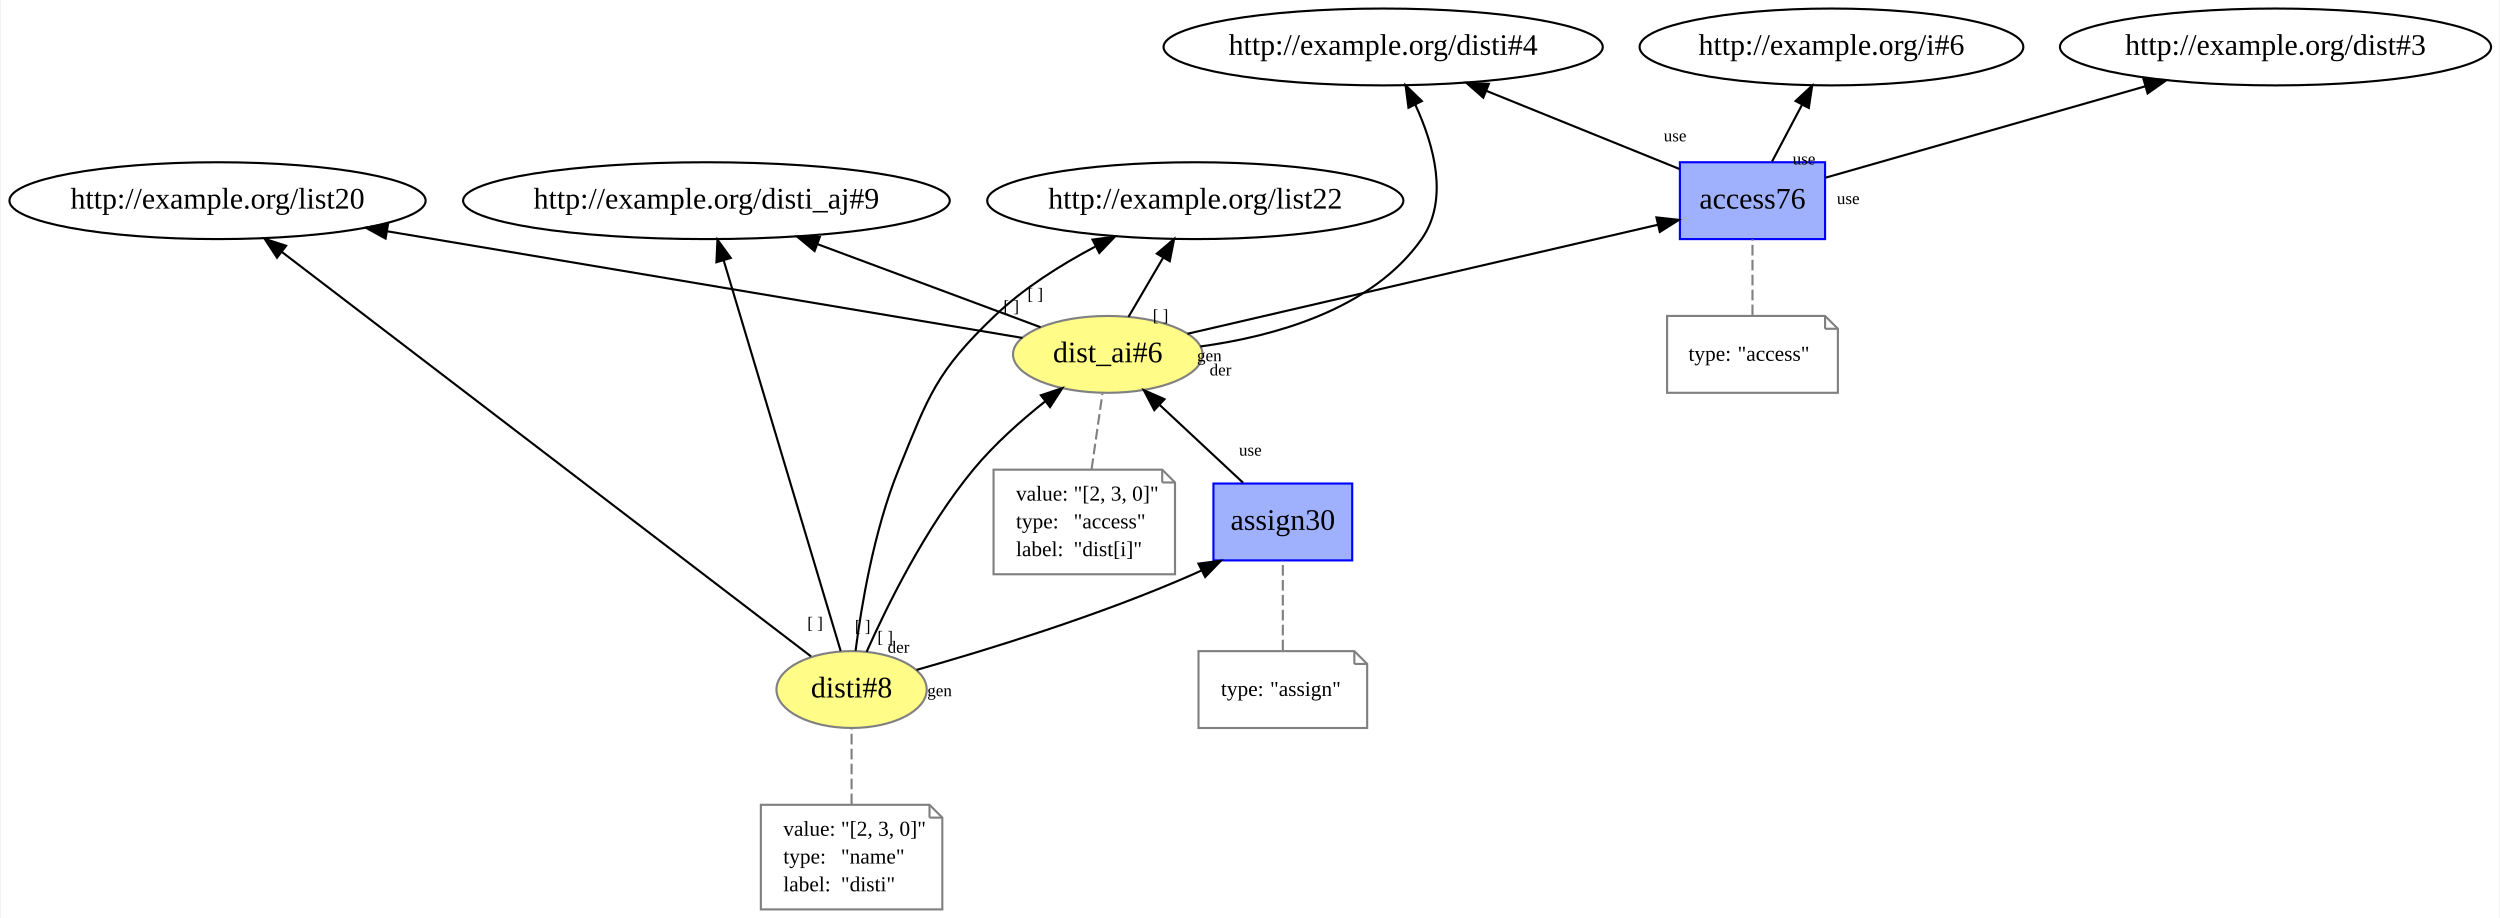
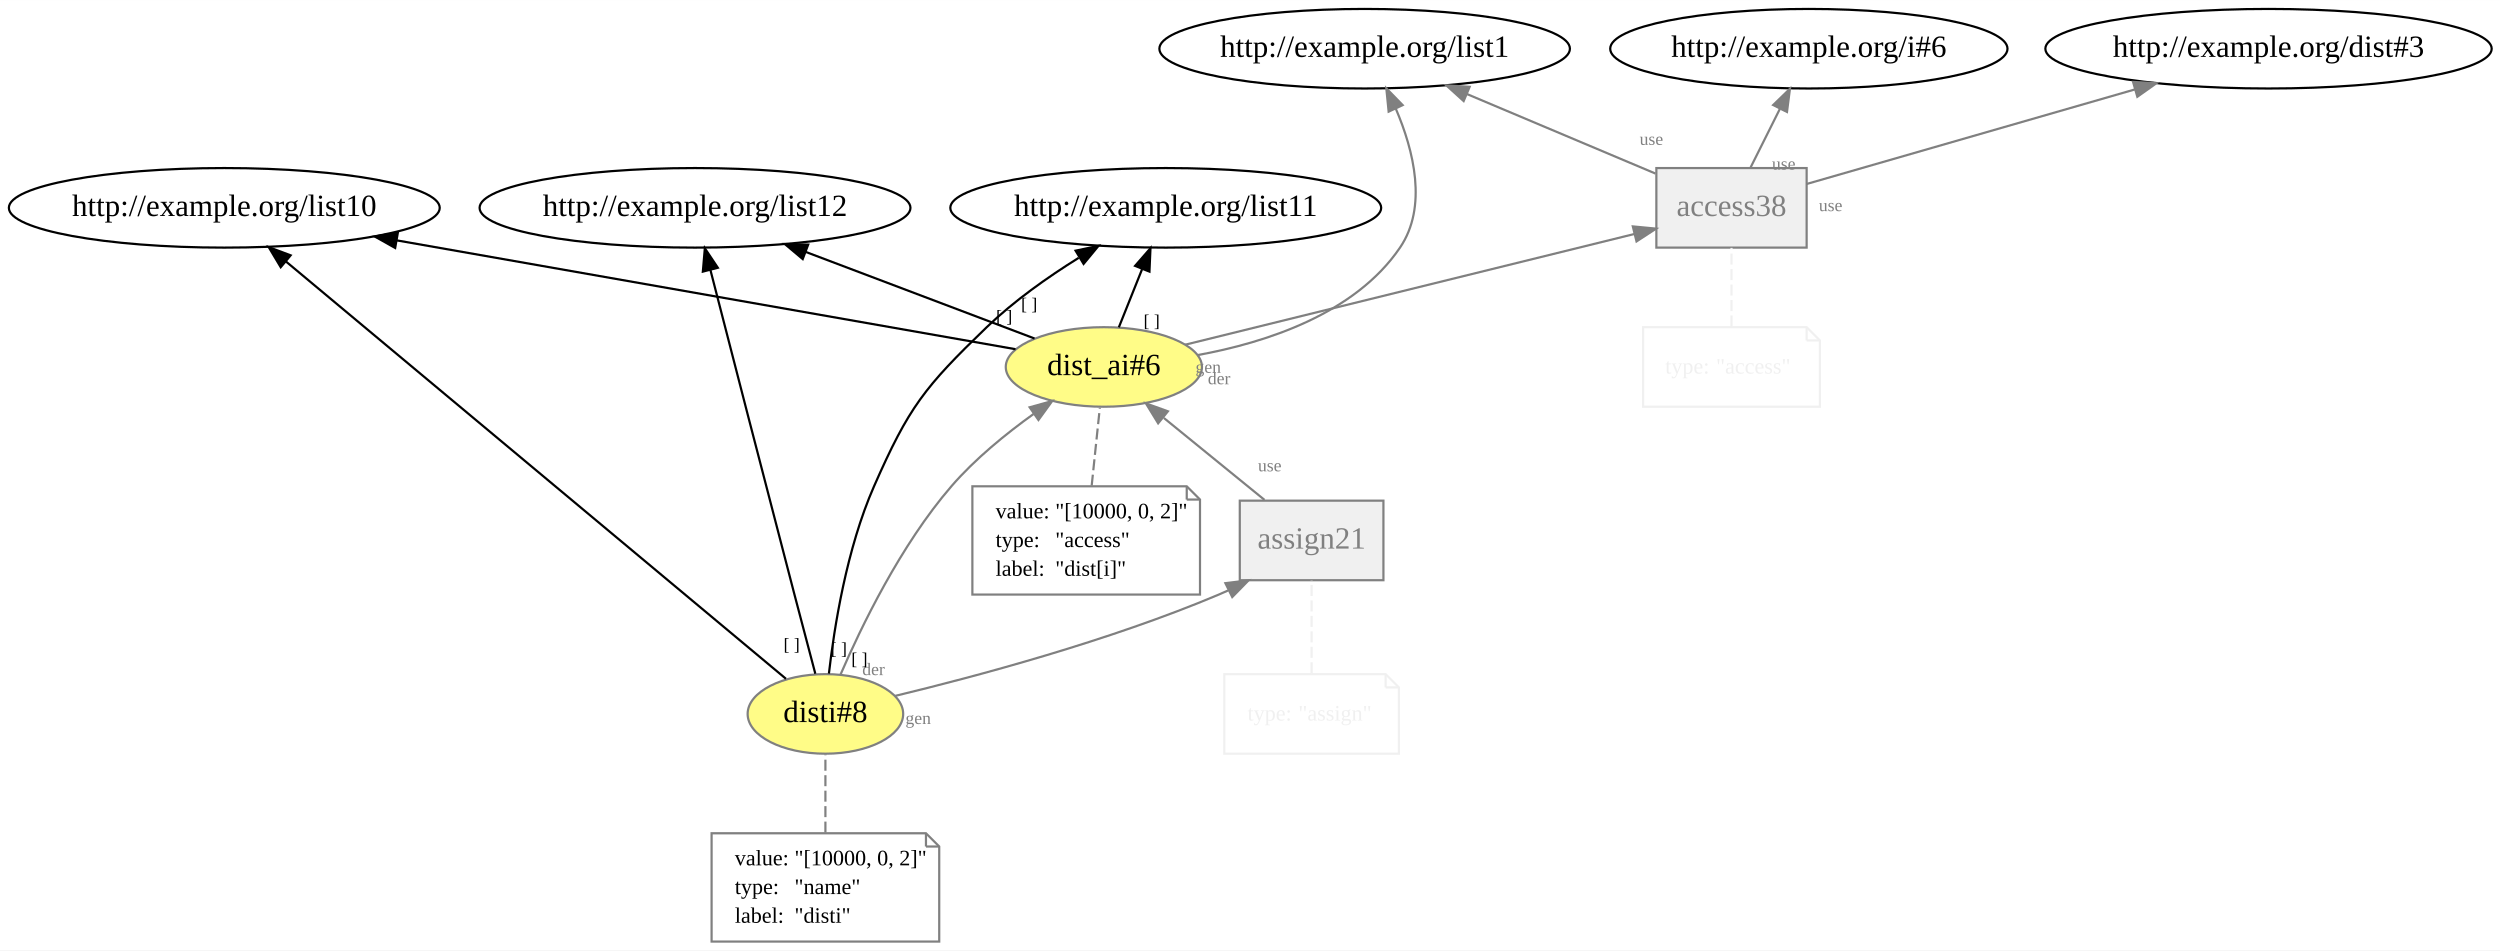
- <svg xmlns="http://www.w3.org/2000/svg" xmlns:xlink="http://www.w3.org/1999/xlink" width="1152pt" height="423pt" viewBox="0.00 0.00 1152.00 423.30">
-   <g id="graph0" class="graph" transform="scale(0.98442 0.98442) rotate(0) translate(4 426)">
-     <polygon fill="white" stroke="none" points="-4,4 -4,-426 1166.23,-426 1166.23,4 -4,4" />
+ <svg xmlns="http://www.w3.org/2000/svg" xmlns:xlink="http://www.w3.org/1999/xlink" width="1131pt" height="430pt" viewBox="0.00 0.00 1131.23 430.00">
+   <g id="graph0" class="graph" transform="scale(1 1) rotate(0) translate(4 426)">
+     <polygon fill="white" stroke="none" points="-4,4 -4,-426 1127.23,-426 1127.23,4 -4,4" />
    <g id="node1" class="node">
      <g id="a_node1">
        <a xlink:href="http://example.org/dist_ai#6" xlink:title="dist_ai#6">
-           <ellipse fill="#fffc87" stroke="#808080" cx="514.491" cy="-260" rx="44.393" ry="18" />
-           <text text-anchor="middle" x="514.491" y="-256.3" font-family="Times New Roman,serif" font-size="14.00">dist_ai#6</text>
+           <ellipse fill="#fffc87" stroke="#808080" cx="495.491" cy="-260" rx="44.393" ry="18" />
+           <text text-anchor="middle" x="495.491" y="-256.3" font-family="Times New Roman,serif" font-size="14.00">dist_ai#6</text>
        </a>
      </g>
    </g>
    <g id="node3" class="node">
      <ellipse fill="none" stroke="black" cx="97.491" cy="-332" rx="97.483" ry="18" />
-       <text text-anchor="middle" x="97.491" y="-328.3" font-family="Times New Roman,serif" font-size="14.00">http://example.org/list20</text>
+       <text text-anchor="middle" x="97.491" y="-328.3" font-family="Times New Roman,serif" font-size="14.00">http://example.org/list10</text>
    </g>
    <g id="edge2" class="edge">
-       <path fill="none" stroke="black" d="M474.508,-267.712C406.2,-279.178 265.817,-302.744 176.958,-317.66" />
-       <polygon fill="black" stroke="black" points="176.204,-314.238 166.921,-319.345 177.363,-321.141 176.204,-314.238" />
-       <text text-anchor="middle" x="469.262" y="-279.865" font-family="Times New Roman,serif" font-size="8.00">[ ]</text>
+       <path fill="none" stroke="black" d="M455.507,-268.032C390.251,-279.51 259.711,-302.469 175.589,-317.264" />
+       <polygon fill="black" stroke="black" points="174.81,-313.847 165.568,-319.027 176.023,-320.742 174.81,-313.847" />
+       <text text-anchor="middle" x="450.371" y="-280.226" font-family="Times New Roman,serif" font-size="8.00">[ ]</text>
    </g>
    <g id="node4" class="node">
-       <ellipse fill="none" stroke="black" cx="555.491" cy="-332" rx="97.483" ry="18" />
-       <text text-anchor="middle" x="555.491" y="-328.3" font-family="Times New Roman,serif" font-size="14.00">http://example.org/list22</text>
+       <ellipse fill="none" stroke="black" cx="523.491" cy="-332" rx="97.483" ry="18" />
+       <text text-anchor="middle" x="523.491" y="-328.3" font-family="Times New Roman,serif" font-size="14.00">http://example.org/list11</text>
    </g>
    <g id="edge3" class="edge">
-       <path fill="none" stroke="black" d="M524.208,-277.589C529.039,-285.837 534.986,-295.991 540.394,-305.223" />
-       <polygon fill="black" stroke="black" points="537.486,-307.184 545.56,-314.044 543.526,-303.646 537.486,-307.184" />
-       <text text-anchor="middle" x="539.207" y="-275.595" font-family="Times New Roman,serif" font-size="8.00">[ ]</text>
+       <path fill="none" stroke="black" d="M502.269,-277.945C505.421,-285.824 509.245,-295.383 512.774,-304.206" />
+       <polygon fill="black" stroke="black" points="509.618,-305.74 516.581,-313.725 516.117,-303.14 509.618,-305.74" />
+       <text text-anchor="middle" x="517.116" y="-278.184" font-family="Times New Roman,serif" font-size="8.00">[ ]</text>
    </g>
    <g id="node5" class="node">
-       <ellipse fill="none" stroke="black" cx="326.491" cy="-332" rx="113.98" ry="18" />
-       <text text-anchor="middle" x="326.491" y="-328.3" font-family="Times New Roman,serif" font-size="14.00">http://example.org/disti_aj#9</text>
+       <ellipse fill="none" stroke="black" cx="310.491" cy="-332" rx="97.483" ry="18" />
+       <text text-anchor="middle" x="310.491" y="-328.3" font-family="Times New Roman,serif" font-size="14.00">http://example.org/list12</text>
    </g>
    <g id="edge4" class="edge">
-       <path fill="none" stroke="black" d="M483.024,-272.716C454.578,-283.308 412.149,-299.106 378.638,-311.584" />
-       <polygon fill="black" stroke="black" points="377.147,-308.404 368.996,-315.174 379.589,-314.964 377.147,-308.404" />
-       <text text-anchor="middle" x="480.529" y="-285.607" font-family="Times New Roman,serif" font-size="8.00">[ ]</text>
+       <path fill="none" stroke="black" d="M464.109,-272.875C435.773,-283.596 393.588,-299.558 360.59,-312.044" />
+       <polygon fill="black" stroke="black" points="359.222,-308.819 351.108,-315.631 361.7,-315.366 359.222,-308.819" />
+       <text text-anchor="middle" x="461.691" y="-285.778" font-family="Times New Roman,serif" font-size="8.00">[ ]</text>
    </g>
    <g id="node6" class="node">
      <g id="a_node6">
-         <a xlink:href="http://example.org/access76" xlink:title="access76">
-           <polygon fill="#9fb1fc" stroke="#0000ff" points="850.491,-350 782.491,-350 782.491,-314 850.491,-314 850.491,-350" />
-           <text text-anchor="middle" x="816.491" y="-328.3" font-family="Times New Roman,serif" font-size="14.00">access76</text>
+         <a xlink:href="http://example.org/access38" xlink:title="access38">
+           <polygon fill="#f0f0f0" stroke="gray" points="813.491,-350 745.491,-350 745.491,-314 813.491,-314 813.491,-350" />
+           <text text-anchor="middle" x="779.491" y="-328.3" font-family="Times New Roman,serif" font-size="14.00" fill="gray">access38</text>
        </a>
      </g>
    </g>
    <g id="edge8" class="edge">
-       <path fill="none" stroke="black" d="M551.825,-269.654C607.62,-282.586 712.558,-306.909 772.166,-320.726" />
-       <polygon fill="black" stroke="black" points="771.506,-324.166 782.038,-323.014 773.086,-317.346 771.506,-324.166" />
-       <text text-anchor="middle" x="562.065" y="-256.792" font-family="Times New Roman,serif" font-size="8.00">gen</text>
+       <path fill="none" stroke="gray" d="M532.328,-270.08C584.465,-282.93 679.631,-306.386 735.437,-320.142" />
+       <polygon fill="gray" stroke="gray" points="734.833,-323.597 745.38,-322.592 736.509,-316.801 734.833,-323.597" />
+       <text text-anchor="middle" x="542.719" y="-257.361" font-family="Times New Roman,serif" font-size="8.00" fill="gray">gen</text>
    </g>
    <g id="node8" class="node">
-       <ellipse fill="none" stroke="black" cx="643.491" cy="-404" rx="102.882" ry="18" />
-       <text text-anchor="middle" x="643.491" y="-400.3" font-family="Times New Roman,serif" font-size="14.00">http://example.org/disti#4</text>
+       <ellipse fill="none" stroke="black" cx="613.491" cy="-404" rx="92.883" ry="18" />
+       <text text-anchor="middle" x="613.491" y="-400.3" font-family="Times New Roman,serif" font-size="14.00">http://example.org/list1</text>
    </g>
    <g id="edge7" class="edge">
-       <path fill="none" stroke="black" d="M557.888,-263.702C592.27,-268.396 638.256,-280.923 661.491,-314 674.437,-332.429 667.328,-358.006 658.516,-377.014" />
-       <polygon fill="black" stroke="black" points="655.354,-375.513 653.992,-386.02 661.609,-378.655 655.354,-375.513" />
-       <text text-anchor="middle" x="567.299" y="-250.121" font-family="Times New Roman,serif" font-size="8.00">der</text>
+       <path fill="none" stroke="gray" d="M537.719,-265.332C568.816,-270.982 609.096,-284.001 629.491,-314 642.044,-332.463 635.712,-357.878 627.604,-376.824" />
+       <polygon fill="gray" stroke="gray" points="624.347,-375.528 623.293,-386.07 630.691,-378.486 624.347,-375.528" />
+       <text text-anchor="middle" x="547.633" y="-252.175" font-family="Times New Roman,serif" font-size="8.00" fill="gray">der</text>
    </g>
    <g id="node2" class="node">
-       <polygon fill="none" stroke="gray" points="539.991,-206 460.991,-206 460.991,-157 545.991,-157 545.991,-200 539.991,-206" />
-       <polyline fill="none" stroke="gray" points="539.991,-206 539.991,-200 " />
-       <polyline fill="none" stroke="gray" points="545.991,-200 539.991,-200 " />
-       <text text-anchor="start" x="471.491" y="-191.5" font-family="Times New Roman,serif" font-size="10.00">value:</text>
-       <text text-anchor="start" x="498.491" y="-191.5" font-family="Times New Roman,serif" font-size="10.00">"[2, 3, 0]"</text>
-       <text text-anchor="start" x="471.491" y="-178.5" font-family="Times New Roman,serif" font-size="10.00">type:</text>
-       <text text-anchor="start" x="498.491" y="-178.5" font-family="Times New Roman,serif" font-size="10.00">"access"</text>
-       <text text-anchor="start" x="471.491" y="-165.5" font-family="Times New Roman,serif" font-size="10.00">label:</text>
-       <text text-anchor="start" x="498.491" y="-165.5" font-family="Times New Roman,serif" font-size="10.00">"dist[i]"</text>
+       <polygon fill="none" stroke="gray" points="532.991,-206 435.991,-206 435.991,-157 538.991,-157 538.991,-200 532.991,-206" />
+       <polyline fill="none" stroke="gray" points="532.991,-206 532.991,-200 " />
+       <polyline fill="none" stroke="gray" points="538.991,-200 532.991,-200 " />
+       <text text-anchor="start" x="446.491" y="-191.5" font-family="Times New Roman,serif" font-size="10.00">value:</text>
+       <text text-anchor="start" x="473.491" y="-191.5" font-family="Times New Roman,serif" font-size="10.00">"[10000, 0, 2]"</text>
+       <text text-anchor="start" x="446.491" y="-178.5" font-family="Times New Roman,serif" font-size="10.00">type:</text>
+       <text text-anchor="start" x="473.491" y="-178.5" font-family="Times New Roman,serif" font-size="10.00">"access"</text>
+       <text text-anchor="start" x="446.491" y="-165.5" font-family="Times New Roman,serif" font-size="10.00">label:</text>
+       <text text-anchor="start" x="473.491" y="-165.5" font-family="Times New Roman,serif" font-size="10.00">"dist[i]"</text>
    </g>
    <g id="edge1" class="edge">
-       <path fill="none" stroke="gray" stroke-dasharray="5,2" d="M506.912,-206.286C508.551,-217.69 510.48,-231.105 511.982,-241.548" />
+       <path fill="none" stroke="gray" stroke-dasharray="5,2" d="M489.979,-206.286C491.171,-217.69 492.574,-231.105 493.666,-241.548" />
    </g>
    <g id="edge6" class="edge">
-       <path fill="none" stroke="black" d="M782.312,-346.83C756.479,-357.283 720.672,-371.771 691.896,-383.414" />
-       <polygon fill="black" stroke="black" points="690.388,-380.249 682.43,-387.244 693.013,-386.738 690.388,-380.249" />
-       <text text-anchor="middle" x="780.232" y="-359.785" font-family="Times New Roman,serif" font-size="8.00">use</text>
+       <path fill="none" stroke="gray" d="M745.096,-347.504C720.376,-357.928 686.774,-372.098 659.711,-383.51" />
+       <polygon fill="gray" stroke="gray" points="658.291,-380.31 650.437,-387.421 661.011,-386.76 658.291,-380.31" />
+       <text text-anchor="middle" x="743.233" y="-360.488" font-family="Times New Roman,serif" font-size="8.00" fill="gray">use</text>
    </g>
    <g id="node9" class="node">
-       <ellipse fill="none" stroke="black" cx="1061.49" cy="-404" rx="100.983" ry="18" />
-       <text text-anchor="middle" x="1061.49" y="-400.3" font-family="Times New Roman,serif" font-size="14.00">http://example.org/dist#3</text>
+       <ellipse fill="none" stroke="black" cx="1022.49" cy="-404" rx="100.983" ry="18" />
+       <text text-anchor="middle" x="1022.49" y="-400.3" font-family="Times New Roman,serif" font-size="14.00">http://example.org/dist#3</text>
    </g>
    <g id="edge9" class="edge">
-       <path fill="none" stroke="black" d="M850.558,-342.733C889.224,-353.781 953.062,-372.02 1000.4,-385.545" />
-       <polygon fill="black" stroke="black" points="999.657,-388.973 1010.23,-388.355 1001.58,-382.242 999.657,-388.973" />
-       <text text-anchor="middle" x="861.338" y="-330.403" font-family="Times New Roman,serif" font-size="8.00">use</text>
+       <path fill="none" stroke="gray" d="M813.535,-342.807C851.948,-353.872 915.171,-372.085 962.03,-385.583" />
+       <polygon fill="gray" stroke="gray" points="961.188,-388.983 971.766,-388.388 963.126,-382.256 961.188,-388.983" />
+       <text text-anchor="middle" x="824.338" y="-330.5" font-family="Times New Roman,serif" font-size="8.00" fill="gray">use</text>
    </g>
    <g id="node10" class="node">
-       <ellipse fill="none" stroke="black" cx="853.491" cy="-404" rx="89.885" ry="18" />
-       <text text-anchor="middle" x="853.491" y="-400.3" font-family="Times New Roman,serif" font-size="14.00">http://example.org/i#6</text>
+       <ellipse fill="none" stroke="black" cx="814.491" cy="-404" rx="89.885" ry="18" />
+       <text text-anchor="middle" x="814.491" y="-400.3" font-family="Times New Roman,serif" font-size="14.00">http://example.org/i#6</text>
    </g>
    <g id="edge10" class="edge">
-       <path fill="none" stroke="black" d="M825.637,-350.303C829.894,-358.356 835.047,-368.106 839.758,-377.018" />
-       <polygon fill="black" stroke="black" points="836.683,-378.69 844.45,-385.896 842.872,-375.419 836.683,-378.69" />
-       <text text-anchor="middle" x="840.627" y="-348.964" font-family="Times New Roman,serif" font-size="8.00">use</text>
+       <path fill="none" stroke="gray" d="M788.143,-350.303C792.127,-358.272 796.942,-367.9 801.359,-376.736" />
+       <polygon fill="gray" stroke="gray" points="798.336,-378.517 805.939,-385.896 804.597,-375.386 798.336,-378.517" />
+       <text text-anchor="middle" x="803.116" y="-349.302" font-family="Times New Roman,serif" font-size="8.00" fill="gray">use</text>
    </g>
    <g id="node7" class="node">
-       <polygon fill="none" stroke="gray" points="850.491,-278 776.491,-278 776.491,-242 856.491,-242 856.491,-272 850.491,-278" />
-       <polyline fill="none" stroke="gray" points="850.491,-278 850.491,-272 " />
-       <polyline fill="none" stroke="gray" points="856.491,-272 850.491,-272 " />
-       <text text-anchor="start" x="786.491" y="-257" font-family="Times New Roman,serif" font-size="10.00">type:</text>
-       <text text-anchor="start" x="809.491" y="-257" font-family="Times New Roman,serif" font-size="10.00">"access"</text>
+       <polygon fill="none" stroke="#f0f0f0" points="813.491,-278 739.491,-278 739.491,-242 819.491,-242 819.491,-272 813.491,-278" />
+       <polyline fill="none" stroke="#f0f0f0" points="813.491,-278 813.491,-272 " />
+       <polyline fill="none" stroke="#f0f0f0" points="819.491,-272 813.491,-272 " />
+       <text text-anchor="start" x="749.491" y="-257" font-family="Times New Roman,serif" font-size="10.00" fill="#f0f0f0">type:</text>
+       <text text-anchor="start" x="772.491" y="-257" font-family="Times New Roman,serif" font-size="10.00" fill="#f0f0f0">"access"</text>
    </g>
    <g id="edge5" class="edge">
-       <path fill="none" stroke="gray" stroke-dasharray="5,2" d="M816.491,-278.303C816.491,-289.154 816.491,-303.083 816.491,-313.896" />
+       <path fill="none" stroke="#f0f0f0" stroke-dasharray="5,2" d="M779.491,-278.303C779.491,-289.154 779.491,-303.083 779.491,-313.896" />
    </g>
    <g id="node11" class="node">
      <g id="a_node11">
        <a xlink:href="http://example.org/disti#8" xlink:title="disti#8">
-           <ellipse fill="#fffc87" stroke="#808080" cx="394.491" cy="-103" rx="35.194" ry="18" />
-           <text text-anchor="middle" x="394.491" y="-99.3" font-family="Times New Roman,serif" font-size="14.00">disti#8</text>
+           <ellipse fill="#fffc87" stroke="#808080" cx="369.491" cy="-103" rx="35.194" ry="18" />
+           <text text-anchor="middle" x="369.491" y="-99.3" font-family="Times New Roman,serif" font-size="14.00">disti#8</text>
        </a>
      </g>
    </g>
    <g id="edge17" class="edge">
-       <path fill="none" stroke="black" d="M401.532,-120.681C410.967,-141.875 429.139,-178.945 451.491,-206 461.234,-217.793 473.842,-228.989 485.216,-238.025" />
-       <polygon fill="black" stroke="black" points="483.166,-240.864 493.221,-244.202 487.442,-235.322 483.166,-240.864" />
-       <text text-anchor="middle" x="416.461" y="-120.246" font-family="Times New Roman,serif" font-size="8.00">der</text>
+       <path fill="none" stroke="gray" d="M376.345,-120.84C385.581,-142.201 403.544,-179.448 426.491,-206 437.165,-218.35 451.122,-229.717 463.689,-238.731" />
+       <polygon fill="gray" stroke="gray" points="461.899,-241.75 472.109,-244.579 465.892,-236 461.899,-241.75" />
+       <text text-anchor="middle" x="391.258" y="-120.553" font-family="Times New Roman,serif" font-size="8.00" fill="gray">der</text>
    </g>
    <g id="edge12" class="edge">
-       <path fill="none" stroke="black" d="M375.461,-118.545C325.205,-156.957 188.621,-261.349 127.62,-307.972" />
-       <polygon fill="black" stroke="black" points="125.351,-305.301 119.531,-314.155 129.602,-310.863 125.351,-305.301" />
-       <text text-anchor="middle" x="377.39" y="-131.521" font-family="Times New Roman,serif" font-size="8.00">[ ]</text>
+       <path fill="none" stroke="black" d="M351.645,-118.894C305.346,-157.533 181.116,-261.21 125.309,-307.785" />
+       <polygon fill="black" stroke="black" points="123.024,-305.133 117.589,-314.227 127.509,-310.507 123.024,-305.133" />
+       <text text-anchor="middle" x="354.21" y="-131.773" font-family="Times New Roman,serif" font-size="8.00">[ ]</text>
    </g>
    <g id="edge13" class="edge">
-       <path fill="none" stroke="black" d="M396.351,-121.138C399.009,-141.847 404.911,-177.464 416.491,-206 430.681,-240.966 434.212,-251.926 461.491,-278 475.077,-290.985 492.449,-301.932 508.554,-310.444" />
-       <polygon fill="black" stroke="black" points="507.351,-313.758 517.851,-315.171 510.524,-307.519 507.351,-313.758" />
-       <text text-anchor="middle" x="410.229" y="-124.93" font-family="Times New Roman,serif" font-size="8.00">[ ]</text>
+       <path fill="none" stroke="black" d="M371.074,-121.255C373.459,-142.08 379.092,-177.81 391.491,-206 407.279,-241.896 414.256,-250.787 442.491,-278 454.8,-289.862 470.115,-300.666 484.104,-309.378" />
+       <polygon fill="black" stroke="black" points="482.693,-312.615 493.061,-314.792 486.314,-306.624 482.693,-312.615" />
+       <text text-anchor="middle" x="384.879" y="-125.222" font-family="Times New Roman,serif" font-size="8.00">[ ]</text>
    </g>
    <g id="edge14" class="edge">
-       <path fill="none" stroke="black" d="M389.38,-121.062C377.664,-160.172 348.791,-256.558 334.613,-303.889" />
-       <polygon fill="black" stroke="black" points="331.179,-303.156 331.662,-313.74 337.884,-305.165 331.179,-303.156" />
-       <text text-anchor="middle" x="399.672" y="-130.074" font-family="Times New Roman,serif" font-size="8.00">[ ]</text>
+       <path fill="none" stroke="black" d="M364.929,-121.18C362.181,-131.55 358.62,-145.03 355.491,-157 341.905,-208.98 326.237,-269.753 317.434,-303.975" />
+       <polygon fill="black" stroke="black" points="314.033,-303.148 314.933,-313.705 320.813,-304.891 314.033,-303.148" />
+       <text text-anchor="middle" x="375.566" y="-129.856" font-family="Times New Roman,serif" font-size="8.00">[ ]</text>
    </g>
    <g id="node13" class="node">
      <g id="a_node13">
-         <a xlink:href="http://example.org/assign30" xlink:title="assign30">
-           <polygon fill="#9fb1fc" stroke="#0000ff" points="628.991,-199.5 563.991,-199.5 563.991,-163.5 628.991,-163.5 628.991,-199.5" />
-           <text text-anchor="middle" x="596.491" y="-177.8" font-family="Times New Roman,serif" font-size="14.00">assign30</text>
+         <a xlink:href="http://example.org/assign21" xlink:title="assign21">
+           <polygon fill="#f0f0f0" stroke="gray" points="621.991,-199.5 556.991,-199.5 556.991,-163.5 621.991,-163.5 621.991,-199.5" />
+           <text text-anchor="middle" x="589.491" y="-177.8" font-family="Times New Roman,serif" font-size="14.00" fill="gray">assign21</text>
        </a>
      </g>
    </g>
    <g id="edge18" class="edge">
-       <path fill="none" stroke="black" d="M424.915,-112.203C457.587,-121.441 510.709,-137.71 554.491,-157 555.829,-157.59 557.181,-158.208 558.538,-158.85" />
-       <polygon fill="black" stroke="black" points="556.974,-161.981 567.482,-163.336 560.112,-155.724 556.974,-161.981" />
-       <text text-anchor="middle" x="435.705" y="-99.883" font-family="Times New Roman,serif" font-size="8.00">gen</text>
+       <path fill="none" stroke="gray" d="M401.089,-111.165C437.255,-119.874 497.89,-136.043 547.491,-157 548.886,-157.589 550.294,-158.213 551.707,-158.863" />
+       <polygon fill="gray" stroke="gray" points="550.478,-162.161 560.993,-163.457 553.582,-155.886 550.478,-162.161" />
+       <text text-anchor="middle" x="411.469" y="-98.436" font-family="Times New Roman,serif" font-size="8.00" fill="gray">gen</text>
    </g>
    <g id="node12" class="node">
-       <polygon fill="none" stroke="gray" points="430.991,-49 351.991,-49 351.991,-0 436.991,-0 436.991,-43 430.991,-49" />
-       <polyline fill="none" stroke="gray" points="430.991,-49 430.991,-43 " />
-       <polyline fill="none" stroke="gray" points="436.991,-43 430.991,-43 " />
-       <text text-anchor="start" x="362.491" y="-34.5" font-family="Times New Roman,serif" font-size="10.00">value:</text>
-       <text text-anchor="start" x="389.491" y="-34.5" font-family="Times New Roman,serif" font-size="10.00">"[2, 3, 0]"</text>
-       <text text-anchor="start" x="362.491" y="-21.5" font-family="Times New Roman,serif" font-size="10.00">type:</text>
-       <text text-anchor="start" x="389.491" y="-21.5" font-family="Times New Roman,serif" font-size="10.00">"name"</text>
-       <text text-anchor="start" x="362.491" y="-8.5" font-family="Times New Roman,serif" font-size="10.00">label:</text>
-       <text text-anchor="start" x="389.491" y="-8.5" font-family="Times New Roman,serif" font-size="10.00">"disti"</text>
+       <polygon fill="none" stroke="gray" points="414.991,-49 317.991,-49 317.991,-0 420.991,-0 420.991,-43 414.991,-49" />
+       <polyline fill="none" stroke="gray" points="414.991,-49 414.991,-43 " />
+       <polyline fill="none" stroke="gray" points="420.991,-43 414.991,-43 " />
+       <text text-anchor="start" x="328.491" y="-34.5" font-family="Times New Roman,serif" font-size="10.00">value:</text>
+       <text text-anchor="start" x="355.491" y="-34.5" font-family="Times New Roman,serif" font-size="10.00">"[10000, 0, 2]"</text>
+       <text text-anchor="start" x="328.491" y="-21.5" font-family="Times New Roman,serif" font-size="10.00">type:</text>
+       <text text-anchor="start" x="355.491" y="-21.5" font-family="Times New Roman,serif" font-size="10.00">"name"</text>
+       <text text-anchor="start" x="328.491" y="-8.5" font-family="Times New Roman,serif" font-size="10.00">label:</text>
+       <text text-anchor="start" x="355.491" y="-8.5" font-family="Times New Roman,serif" font-size="10.00">"disti"</text>
    </g>
    <g id="edge11" class="edge">
-       <path fill="none" stroke="gray" stroke-dasharray="5,2" d="M394.491,-49.286C394.491,-60.69 394.491,-74.105 394.491,-84.548" />
+       <path fill="none" stroke="gray" stroke-dasharray="5,2" d="M369.491,-49.286C369.491,-60.69 369.491,-74.105 369.491,-84.548" />
    </g>
    <g id="edge16" class="edge">
-       <path fill="none" stroke="black" d="M577.884,-199.859C566.301,-210.665 551.279,-224.68 538.765,-236.354" />
-       <polygon fill="black" stroke="black" points="536.276,-233.89 531.351,-243.271 541.051,-239.008 536.276,-233.89" />
-       <text text-anchor="middle" x="581.262" y="-212.574" font-family="Times New Roman,serif" font-size="8.00">use</text>
+       <path fill="none" stroke="gray" d="M568.161,-199.859C554.668,-210.841 537.102,-225.136 522.621,-236.921" />
+       <polygon fill="gray" stroke="gray" points="520.052,-234.499 514.505,-243.526 524.47,-239.929 520.052,-234.499" />
+       <text text-anchor="middle" x="570.544" y="-212.769" font-family="Times New Roman,serif" font-size="8.00" fill="gray">use</text>
    </g>
    <g id="node14" class="node">
-       <polygon fill="none" stroke="gray" points="629.991,-121 556.991,-121 556.991,-85 635.991,-85 635.991,-115 629.991,-121" />
-       <polyline fill="none" stroke="gray" points="629.991,-121 629.991,-115 " />
-       <polyline fill="none" stroke="gray" points="635.991,-115 629.991,-115 " />
-       <text text-anchor="start" x="567.491" y="-100" font-family="Times New Roman,serif" font-size="10.00">type:</text>
-       <text text-anchor="start" x="590.491" y="-100" font-family="Times New Roman,serif" font-size="10.00">"assign"</text>
+       <polygon fill="none" stroke="#f0f0f0" points="622.991,-121 549.991,-121 549.991,-85 628.991,-85 628.991,-115 622.991,-121" />
+       <polyline fill="none" stroke="#f0f0f0" points="622.991,-121 622.991,-115 " />
+       <polyline fill="none" stroke="#f0f0f0" points="628.991,-115 622.991,-115 " />
+       <text text-anchor="start" x="560.491" y="-100" font-family="Times New Roman,serif" font-size="10.00" fill="#f0f0f0">type:</text>
+       <text text-anchor="start" x="583.491" y="-100" font-family="Times New Roman,serif" font-size="10.00" fill="#f0f0f0">"assign"</text>
    </g>
    <g id="edge15" class="edge">
-       <path fill="none" stroke="gray" stroke-dasharray="5,2" d="M596.491,-121.359C596.491,-133.967 596.491,-150.943 596.491,-163.473" />
+       <path fill="none" stroke="#f0f0f0" stroke-dasharray="5,2" d="M589.491,-121.359C589.491,-133.967 589.491,-150.943 589.491,-163.473" />
    </g>
  </g>
</svg>
